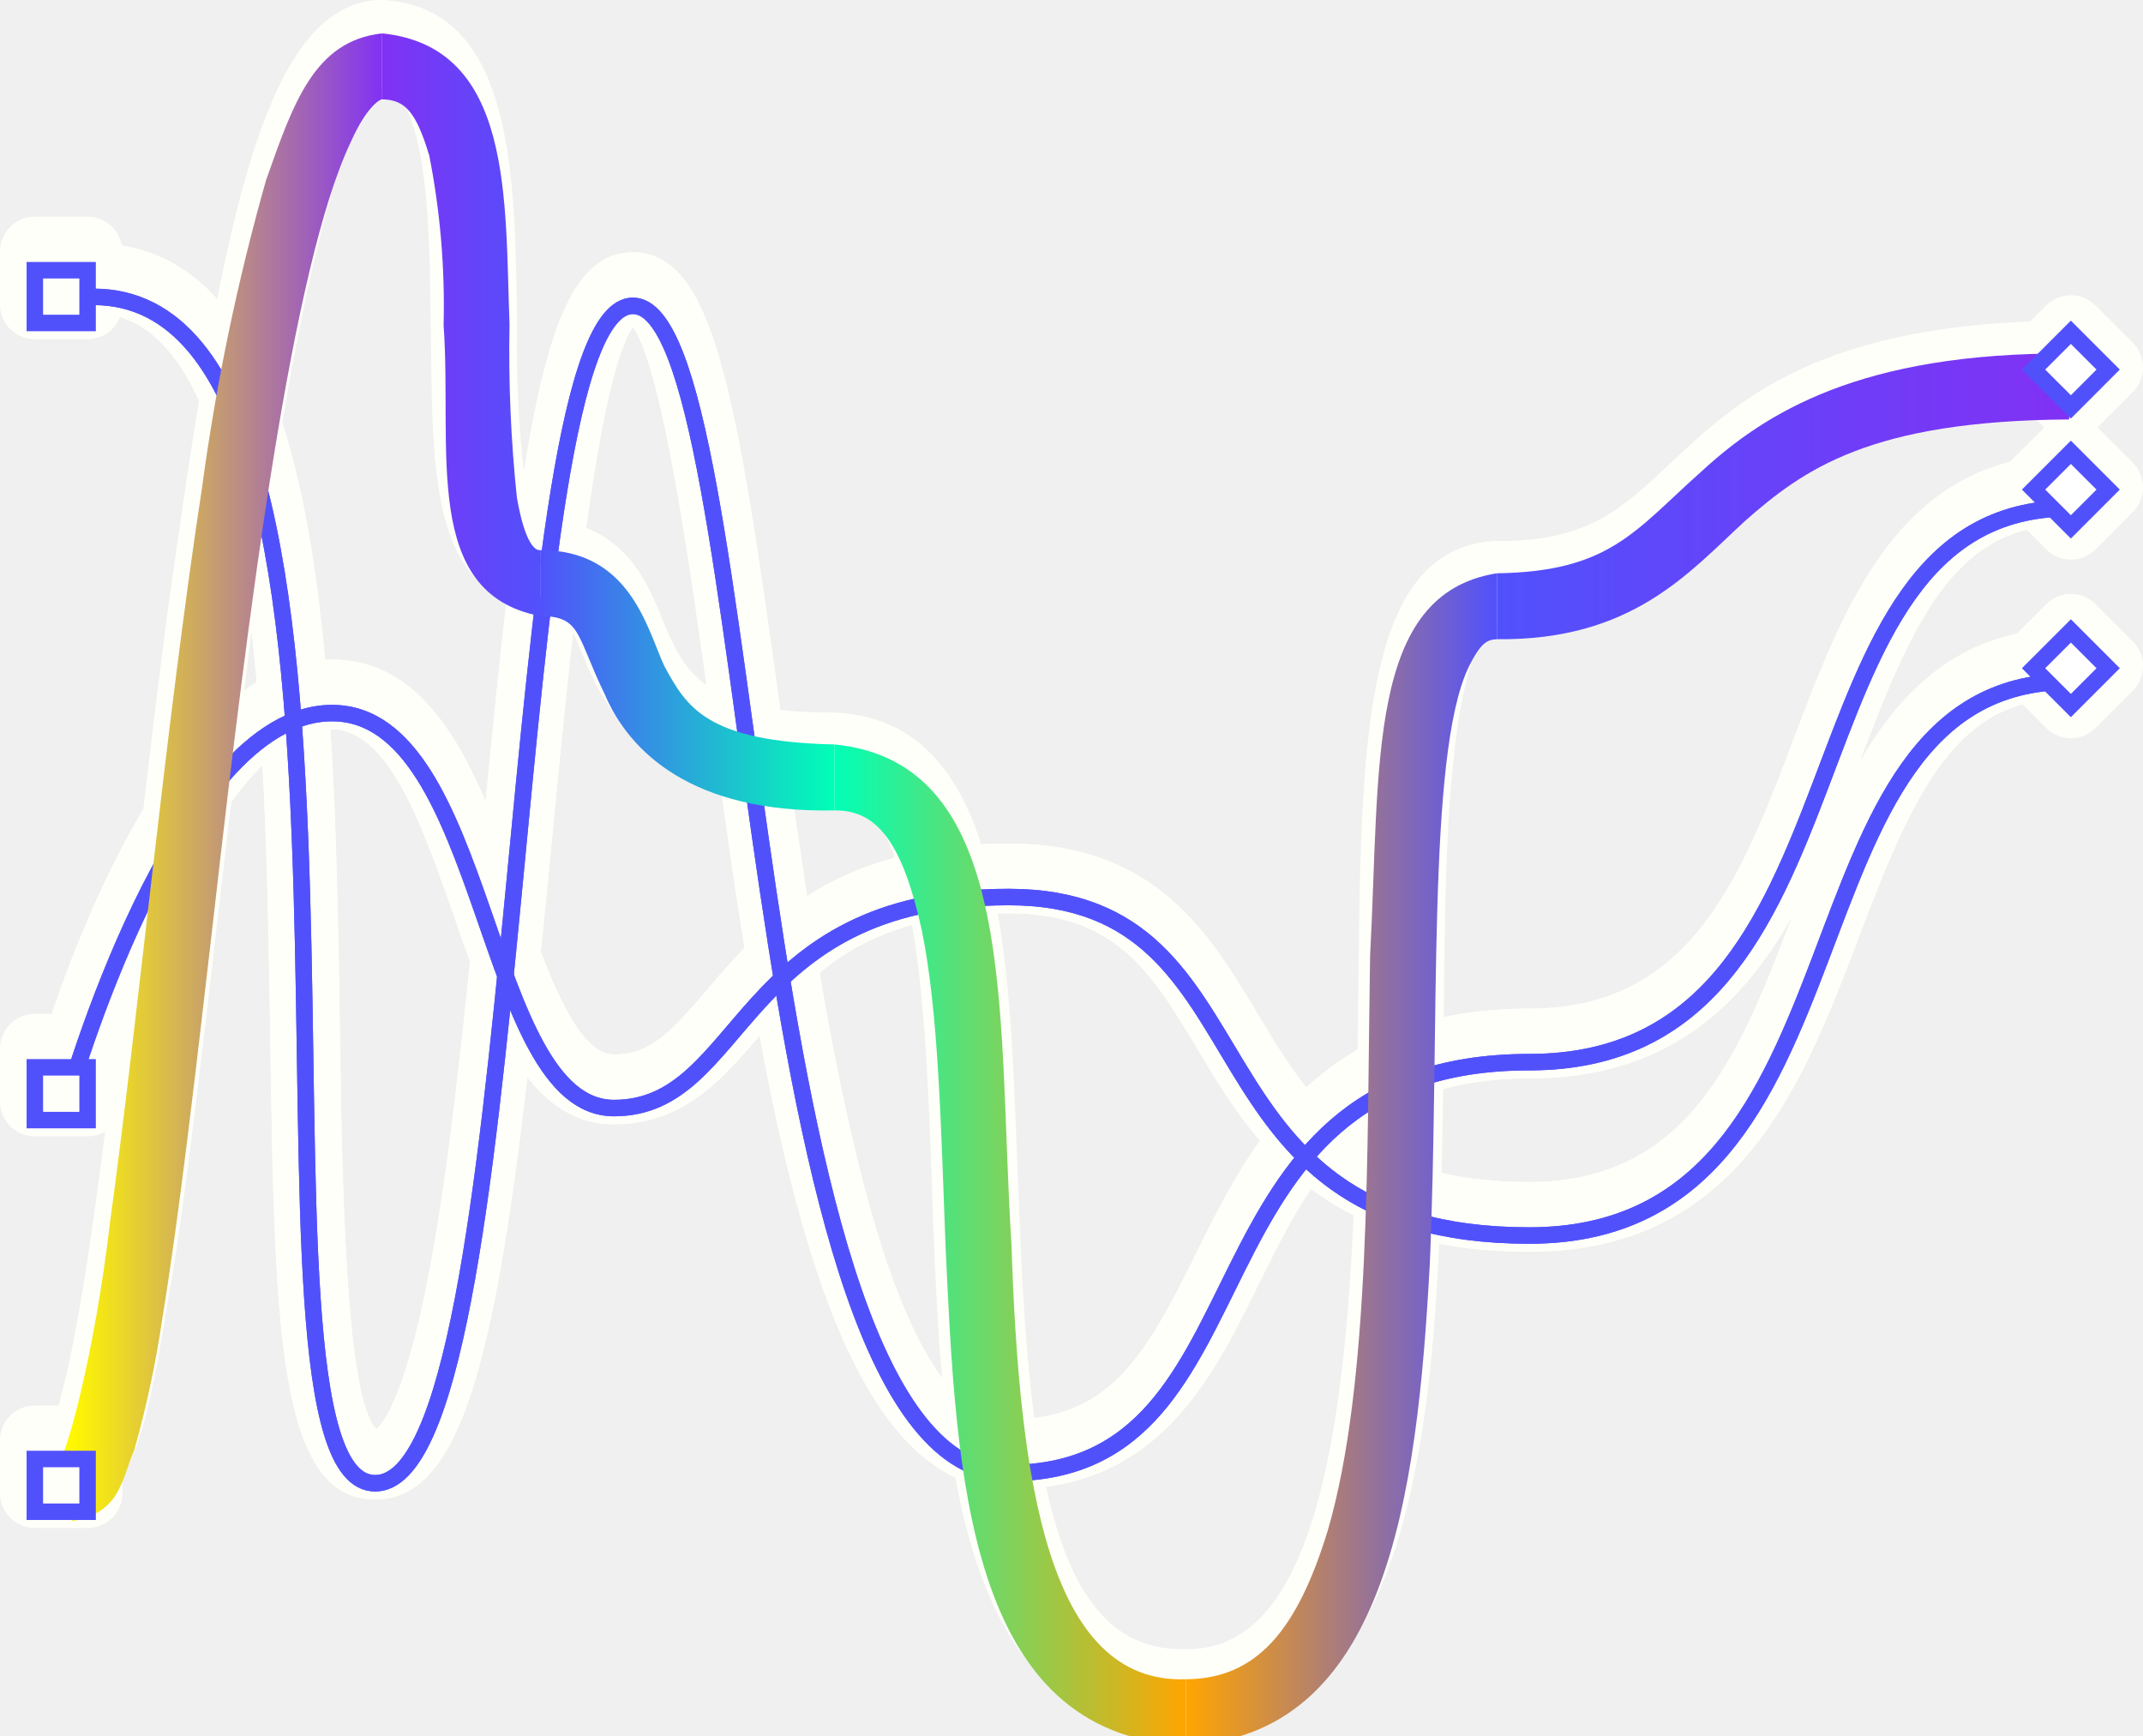
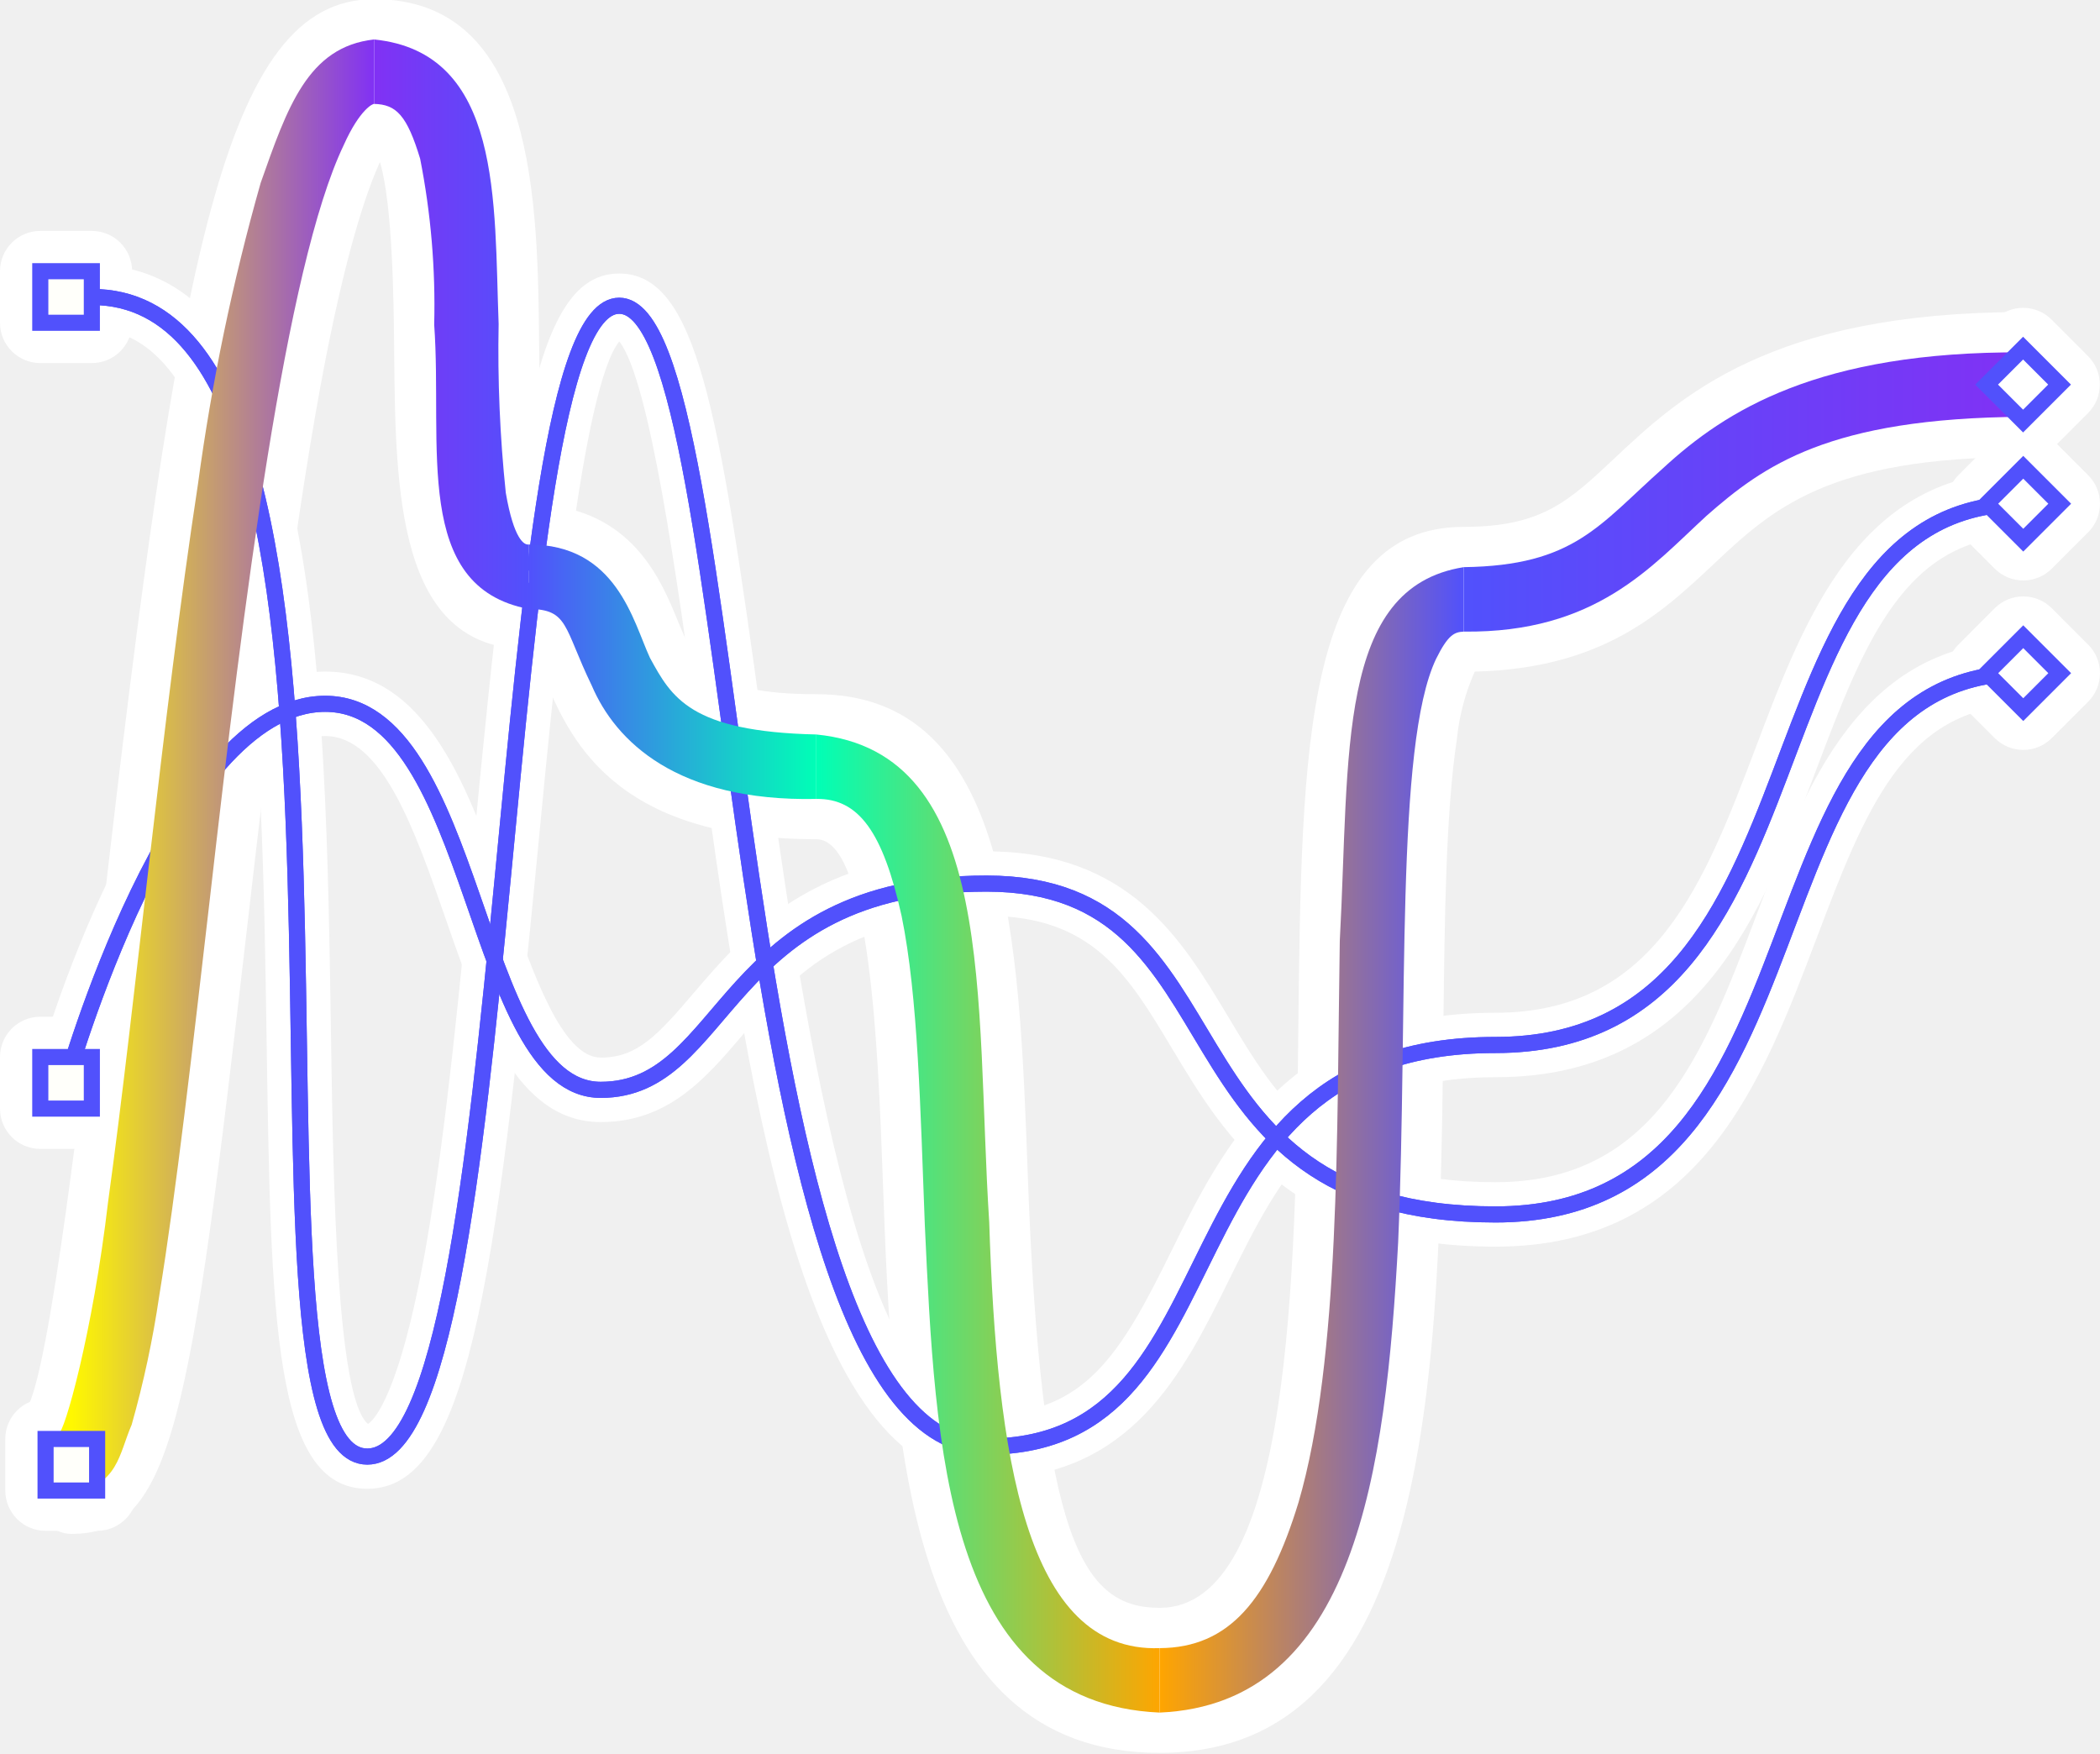
- <svg xmlns="http://www.w3.org/2000/svg" id="Layer_1" data-name="Layer 1" viewBox="0 0 130 105.275">
+ <svg xmlns="http://www.w3.org/2000/svg" id="Layer_1" data-name="Layer 1" viewBox="0 0 130.33 108.832">
  <defs>
-     <linearGradient id="linear-gradient" x1="-284.069" y1="-704.26" x2="-283.069" y2="-704.26" gradientTransform="matrix(34.7146, 0, 0, -34.7146, 9952.157, -24417.988)" gradientUnits="userSpaceOnUse">
+     <clipPath id="clip-path">
+       <rect y="-0.051" width="130.33" height="108.934" fill="none" />
+     </clipPath>
+     <linearGradient id="linear-gradient" x1="-519.87" y1="-733.841" x2="-518.87" y2="-733.841" gradientTransform="matrix(34.7146, 0, 0, -34.7146, 18137.93, -25444.467)" gradientUnits="userSpaceOnUse">
      <stop offset="0" stop-color="#5151fc" />
      <stop offset="0.999" stop-color="#8131f4" />
      <stop offset="1" stop-color="#8131f4" />
    </linearGradient>
-     <linearGradient id="linear-gradient-2" x1="-276.997" y1="-723.286" x2="-275.997" y2="-723.286" gradientTransform="matrix(18.8728, 0, 0, -18.8728, 5299.637, -13580.122)" gradientUnits="userSpaceOnUse">
+     <linearGradient id="linear-gradient-2" x1="-506.927" y1="-753.648" x2="-505.927" y2="-753.648" gradientTransform="matrix(18.8728, 0, 0, -18.8728, 9639.101, -14152.701)" gradientUnits="userSpaceOnUse">
      <stop offset="0" stop-color="orange" />
      <stop offset="0.001" stop-color="orange" />
      <stop offset="1" stop-color="#5151fc" />
    </linearGradient>
-     <linearGradient id="linear-gradient-3" x1="-278.767" y1="-718.524" x2="-277.767" y2="-718.524" gradientTransform="matrix(21.3062, 0, 0, -21.3062, 5990.088, -15233.518)" gradientUnits="userSpaceOnUse">
+     <linearGradient id="linear-gradient-3" x1="-510.166" y1="-748.691" x2="-509.166" y2="-748.691" gradientTransform="matrix(21.3062, 0, 0, -21.3062, 10920.369, -15875.819)" gradientUnits="userSpaceOnUse">
      <stop offset="0" stop-color="#00ffb6" />
      <stop offset="1" stop-color="orange" />
    </linearGradient>
-     <linearGradient id="linear-gradient-4" x1="-276.118" y1="-725.651" x2="-275.118" y2="-725.651" gradientTransform="matrix(17.8599, 0, 0, -17.8599, 4964.202, -12918.789)" gradientUnits="userSpaceOnUse">
+     <linearGradient id="linear-gradient-4" x1="-505.318" y1="-756.109" x2="-504.318" y2="-756.109" gradientTransform="matrix(17.8599, 0, 0, -17.8599, 9057.739, -13462.347)" gradientUnits="userSpaceOnUse">
      <stop offset="0" stop-color="#5151fc" />
      <stop offset="1" stop-color="#00ffb6" />
    </linearGradient>
-     <linearGradient id="linear-gradient-5" x1="-261.98" y1="-763.686" x2="-260.98" y2="-763.686" gradientTransform="matrix(9.58514, 0, 0, -9.58514, 2534.292, -7300.337)" gradientUnits="userSpaceOnUse">
+     <linearGradient id="linear-gradient-5" x1="-479.444" y1="-795.703" x2="-478.444" y2="-795.703" gradientTransform="matrix(9.58514, 0, 0, -9.58514, 4618.757, -7606.806)" gradientUnits="userSpaceOnUse">
      <stop offset="0" stop-color="#8131f4" />
      <stop offset="1" stop-color="#5151fc" />
    </linearGradient>
-     <linearGradient id="linear-gradient-6" x1="-276.928" y1="-723.471" x2="-275.928" y2="-723.471" gradientTransform="matrix(18.7897, 0, 0, -18.7897, 5207.789, -13546.649)" gradientUnits="userSpaceOnUse">
+     <linearGradient id="linear-gradient-6" x1="-506.802" y1="-753.84" x2="-505.802" y2="-753.84" gradientTransform="matrix(18.7897, 0, 0, -18.7897, 9527.076, -14116.847)" gradientUnits="userSpaceOnUse">
      <stop offset="0" stop-color="#fff800" />
      <stop offset="1" stop-color="#8131f4" />
    </linearGradient>
  </defs>
  <g id="tramaColore">
-     <g>
-       <g>
-         <path d="M22.758,90.951c-5.937,0-6.097-10.537-6.361-27.995-.282-18.555-.667-43.966-10.72-43.966a2.113,2.113,0,0,1,0-4.226c14.214,0,14.602,25.569,14.944,48.128.134,8.766.333,21.924,2.205,23.787.357-.276,1.934-1.953,3.547-11.383,1.191-6.958,2.057-15.978,2.894-24.7,2.458-25.611,3.883-35.289,9.126-35.289,4.908,0,6.289,8.513,8.943,27.765,2.363,17.138,5.934,43.035,13.853,43.035,6.09,0,8.279-3.81,11.347-10.024,3.277-6.638,7.355-14.9,20.237-14.9,9.844,0,12.881-8.019,16.096-16.51,3.032-8.006,6.468-17.079,16.661-17.079a2.112,2.112,0,1,1,0,4.225c-6.786,0-9.328,5.421-12.709,14.35-3.415,9.018-7.287,19.24-20.048,19.24-10.255,0-13.264,6.093-16.448,12.544-2.863,5.803-6.11,12.38-15.136,12.38-11.602,0-15.022-24.802-18.038-46.684-1.245-9.022-2.92-21.176-4.754-23.817-2.24,3.208-3.844,19.918-4.924,31.169-2.666,27.776-4.486,39.95-10.715,39.95" fill="#fffffa" />
-         <path d="M22.758,90.951c-5.937,0-6.097-10.537-6.361-27.995-.282-18.555-.667-43.966-10.72-43.966a2.113,2.113,0,0,1,0-4.226c14.214,0,14.602,25.569,14.944,48.128.134,8.766.333,21.924,2.205,23.787.357-.276,1.934-1.953,3.547-11.383,1.191-6.958,2.057-15.978,2.894-24.7,2.458-25.611,3.883-35.289,9.126-35.289,4.908,0,6.289,8.513,8.943,27.765,2.363,17.138,5.934,43.035,13.853,43.035,6.09,0,8.279-3.81,11.347-10.024,3.277-6.638,7.355-14.9,20.237-14.9,9.844,0,12.881-8.019,16.096-16.51,3.032-8.006,6.468-17.079,16.661-17.079a2.112,2.112,0,1,1,0,4.225c-6.786,0-9.328,5.421-12.709,14.35-3.415,9.018-7.287,19.24-20.048,19.24-10.255,0-13.264,6.093-16.448,12.544-2.863,5.803-6.11,12.38-15.136,12.38-11.602,0-15.022-24.802-18.038-46.684-1.245-9.022-2.92-21.176-4.754-23.817-2.24,3.208-3.844,19.918-4.924,31.169-2.666,27.776-4.486,39.95-10.715,39.95" fill="#fffffa" />
-         <path d="M92.773,75.925c-12.767,0-16.863-6.837-20.153-12.33-2.746-4.582-4.915-8.201-11.431-8.201-8.784,0-11.977,3.744-15.062,7.366-2.276,2.671-4.629,5.433-8.878,5.433-5.323,0-7.551-6.414-9.706-12.615-1.848-5.316-3.943-11.341-7.401-11.341-5.749,0-11.676,13.499-14.06,22.006a2.113,2.113,0,0,1-4.07-1.138c.719-2.569,7.332-25.094,18.13-25.094,6.464,0,9.082,7.533,11.392,14.18,1.593,4.582,3.398,9.776,5.715,9.776,2.195,0,3.452-1.354,5.662-3.946,3.182-3.738,7.543-8.853,18.278-8.853,8.91,0,12.175,5.447,15.055,10.255,3.167,5.284,6.157,10.276,16.529,10.276,9.845,0,12.882-8.019,16.097-16.511,3.031-8.005,6.467-17.078,16.661-17.078a2.112,2.112,0,1,1,0,4.225c-6.786,0-9.328,5.421-12.71,14.35-3.414,9.018-7.286,19.24-20.048,19.24" fill="#fffffa" />
-         <path d="M92.773,75.925c-12.767,0-16.863-6.837-20.153-12.33-2.746-4.582-4.915-8.201-11.431-8.201-8.784,0-11.977,3.744-15.062,7.366-2.276,2.671-4.629,5.433-8.878,5.433-5.323,0-7.551-6.414-9.706-12.615-1.848-5.316-3.943-11.341-7.401-11.341-5.749,0-11.676,13.499-14.06,22.006a2.113,2.113,0,0,1-4.07-1.138c.719-2.569,7.332-25.094,18.13-25.094,6.464,0,9.082,7.533,11.392,14.18,1.593,4.582,3.398,9.776,5.715,9.776,2.195,0,3.452-1.354,5.662-3.946,3.182-3.738,7.543-8.853,18.278-8.853,8.91,0,12.175,5.447,15.055,10.255,3.167,5.284,6.157,10.276,16.529,10.276,9.845,0,12.882-8.019,16.097-16.511,3.031-8.005,6.467-17.078,16.661-17.078a2.112,2.112,0,1,1,0,4.225c-6.786,0-9.328,5.421-12.71,14.35-3.414,9.018-7.286,19.24-20.048,19.24" fill="#fffffa" />
-         <path d="M2.113,13.147h3.199a2.114,2.114,0,0,1,2.114,2.114v3.2a2.112,2.112,0,0,1-2.112,2.112H2.113a2.112,2.112,0,0,1-2.112-2.112v-3.202A2.112,2.112,0,0,1,2.113,13.147Z" fill="#fffffa" />
-         <path d="M2.113,61.497h3.199a2.114,2.114,0,0,1,2.114,2.114v3.201a2.112,2.112,0,0,1-2.112,2.112H2.113a2.112,2.112,0,0,1-2.112-2.112v-3.203a2.112,2.112,0,0,1,2.112-2.112Z" fill="#fffffa" />
-         <path d="M2.113,85.254h3.199a2.114,2.114,0,0,1,2.114,2.114v3.2a2.112,2.112,0,0,1-2.112,2.112H2.113a2.112,2.112,0,0,1-2.112-2.112v-3.202A2.112,2.112,0,0,1,2.113,85.254Z" fill="#fffffa" />
-         <path d="M71.808,105.275c-13.922-.18-14.656-17.948-15.191-30.922l-.037-1.099c-.383-11.624-.817-24.798-5.872-24.798l-.143.004c-11.675-.067-13.938-5.605-15.435-9.268-.964-2.357-1.22-2.563-2.102-2.563-.09,0-.183.003-.281.01-.052.005-.104.007-.157.007-.052,0-.102-.002-.153-.006-6.11-.443-6.196-7.928-6.281-15.166-.012-1.022-.024-2.058-.051-3.091-.018-3.284-.069-13.142-3.084-13.142h-.033c-1.711,1.239-5.359,11.115-8.664,40.882-.388,3.237-.76,6.456-1.124,9.603-.86,7.437-1.672,14.461-2.515,20.191l-.352,2.111c-1.379,8.317-2.138,12.898-5.779,13.594a2.114,2.114,0,0,1-2.509-2.076v-1.017a2.112,2.112,0,0,1,.814-1.666l.023-.019a7.352,7.352,0,0,0,.815-2.153c1.512-5.514,2.865-17.206,4.298-29.585.672-5.818,1.369-11.835,2.128-17.675,3.197-22.916,5.645-36.859,12.693-37.425.056-.005.218-.007.242-.006,7.958.275,8.141,10.256,8.288,18.277l.016,1.556a68.456,68.456,0,0,0,.423,8.882,6.027,6.027,0,0,0,.835,2.689c.033.001.066.002.097.004,5.051.304,6.43,3.647,7.436,6.088,1.265,3.071,2.359,5.723,10.128,5.723l.192-.001c10.204.316,10.717,13.776,11.213,26.793.053,1.368.104,2.745.168,4.119.601,15.999,2.454,25.904,9.819,25.904l.348.001c6.684,0,9.84-9.573,10.227-31.04.095-3.024.126-6.036.156-8.95.153-14.913.273-26.692,8.2-27.226.047-.004.162-.006.171-.006l.286.002c5.257,0,7.352-1.969,10.25-4.694,4.087-3.843,9.173-8.625,24.214-8.665h.005a2.113,2.113,0,0,1,2.113,2.113v1.016a2.113,2.113,0,0,1-2.113,2.113h-.186c-12.71,0-16.582,3.637-20.326,7.156-3.193,3-6.495,6.103-14.245,6.201l-.127-.002c-.377,0-1.836,1.381-2.483,8.135-.49,4.529-.541,10.24-.593,16.286-.175,19.887-.372,42.428-15.683,42.8-.017.001-.034.001-.052.001Z" fill="#fffffa" />
-         <path d="M125.624,33.942a2.103,2.103,0,0,1-1.493-.619l-2.263-2.263a2.112,2.112,0,0,1,0-2.987l2.263-2.264a2.114,2.114,0,0,1,2.987,0l2.264,2.264a2.111,2.111,0,0,1,0,2.987l-2.264,2.263a2.105,2.105,0,0,1-1.494.619" fill="#fffffa" />
-         <path d="M125.624,44.778a2.106,2.106,0,0,1-1.493-.618l-2.263-2.263a2.112,2.112,0,0,1,0-2.987l2.263-2.264a2.111,2.111,0,0,1,2.987,0l2.264,2.264a2.111,2.111,0,0,1,0,2.987l-2.264,2.263a2.108,2.108,0,0,1-1.494.618" fill="#fffffa" />
-         <path d="M125.624,26.663a2.11,2.11,0,0,1-1.493-.619l-2.263-2.264a2.112,2.112,0,0,1,0-2.987l2.263-2.263a2.114,2.114,0,0,1,2.987,0l2.264,2.263a2.111,2.111,0,0,1,0,2.987l-2.264,2.264a2.112,2.112,0,0,1-1.494.619" fill="#fffffa" />
-         <path d="M5.677,18.007c20.413,0,7.574,71.962,17.081,71.962s7.649-71.418,15.635-71.418c7.985,0,6.255,70.8,22.796,70.8,16.542,0,9.909-24.924,31.584-24.924s14.505-33.591,32.758-33.591" fill="none" stroke="#5151fc" stroke-miterlimit="10" />
-         <path d="M5.677,18.007c20.413,0,7.574,71.962,17.081,71.962s7.649-71.418,15.635-71.418c7.985,0,6.255,70.8,22.796,70.8,16.542,0,9.909-24.924,31.584-24.924s14.505-33.591,32.758-33.591" fill="none" stroke="#5151fc" stroke-miterlimit="10" />
-         <path d="M4.047,66.804s6.588-23.55,16.095-23.55,9.12,23.957,17.106,23.957,7.4-12.8,23.941-12.8c16.542,0,9.909,20.532,31.584,20.532,21.674,0,14.504-33.59,32.757-33.59" fill="none" stroke="#5151fc" stroke-miterlimit="10" />
-         <path d="M4.047,66.804s6.588-23.55,16.095-23.55,9.12,23.957,17.106,23.957,7.4-12.8,23.941-12.8c16.542,0,9.909,20.532,31.584,20.532,21.674,0,14.504-33.59,32.757-33.59" fill="none" stroke="#5151fc" stroke-miterlimit="10" />
-         <path d="M4.158,90.168c5.998,0,7.89-86.418,18.828-86.418,10.486,0,1.618,31.405,9.605,31.405,7.985,0,1.353,11.815,17.895,11.815,16.541,0-.326,56.814,21.35,56.814,22.268,0,6.185-67.22,18.91-67.22,15.111,0,9.956-13.357,34.785-13.357" fill="none" stroke="#fffffa" stroke-miterlimit="10" />
-         <path d="M4.158,90.168c5.998,0,7.89-86.418,18.828-86.418,10.486,0,1.618,31.405,9.605,31.405,7.985,0,1.353,11.815,17.895,11.815,16.541,0-.326,56.814,21.35,56.814,22.268,0,6.185-67.22,18.91-67.22,15.111,0,9.956-13.357,34.785-13.357" fill="none" stroke="#fffffa" stroke-miterlimit="10" stroke-width="2.113" />
-         <path d="M90.805,36.773c15.08,0,9.936-13.33,34.715-13.33" fill="none" stroke="#fff" stroke-width="0.75" />
-         <path d="M71.932,103.857c22.225,0,6.174-67.084,18.873-67.084" fill="none" stroke="#fff" stroke-width="0.75" />
-         <path d="M50.626,47.157c16.508,0-.326,56.7,21.306,56.7" fill="none" stroke="#fff" stroke-width="0.75" />
-         <path d="M32.766,35.367c7.97,0,1.352,11.79,17.86,11.79" fill="none" stroke="#fff" stroke-width="0.75" />
-         <path d="M23.181,4.025c10.466,0,1.615,31.342,9.585,31.342" fill="none" stroke="#fff" stroke-width="0.75" />
-         <path d="M4.391,90.269c5.985,0,7.874-86.243,18.79-86.243" fill="none" stroke="#fff" stroke-width="0.75" />
-         <path d="M90.805,34.773c6.868-.092,8.395-2.612,12.381-6.15,3.859-3.559,9.636-7.251,22.334-7.18v4c-12.081.071-16.122,3.045-19.655,6.15-3.406,3.127-6.847,7.272-15.06,7.18v-4Z" fill="url(#linear-gradient)" />
-         <path d="M71.932,101.857c4.318-.019,6.772-2.997,8.618-9.038,2.606-8.92,2.368-23.031,2.563-34.856.623-11.598-.221-21.93,7.692-23.19v4c-.572.029-.967.178-1.719,1.699-2.544,5.357-1.728,21.699-2.351,36.194-.768,14.263-2.677,28.663-14.802,29.191v-4Z" fill="url(#linear-gradient-2)" />
-         <path d="M50.626,45.157c11.278,1.107,9.842,16.486,10.73,30.271.469,14.501,2.242,26.731,10.576,26.429v4C58.623,105.276,58.008,89.435,57.359,75.586c-.275-7.108-.413-14.154-1.442-19.171-1.152-5.201-2.66-7.298-5.292-7.258v-4Z" fill="url(#linear-gradient-3)" />
-         <path d="M32.766,33.367c5.471-.016,6.484,4.771,7.534,7.034,1.339,2.447,2.488,4.581,10.326,4.756v4c-8.67.175-12.466-3.587-13.937-7.034-1.76-3.632-1.424-4.739-3.923-4.756v-4Z" fill="url(#linear-gradient-4)" />
-         <path d="M23.181,2.025c7.981.81,7.439,10.13,7.728,17.648a84.714,84.714,0,0,0,.445,10.491c.503,2.909,1.15,3.24,1.412,3.203v4c-7.237-1.377-5.319-10.135-5.856-17.648a47.014,47.014,0,0,0-.872-10.292c-.817-2.696-1.485-3.371-2.857-3.402v-4Z" fill="url(#linear-gradient-5)" />
-         <path d="M4.391,88.269v1.148L3.595,88.541a1.221,1.221,0,0,1,.796-.273v1.148L3.595,88.541c.349.033,2.13-6.282,3.074-14.365,1.708-12.379,3.359-30,5.583-44.577a134.092,134.092,0,0,1,3.888-18.672c1.65-4.672,2.925-8.452,7.041-8.902v4c-.061-.025-.886.323-1.886,2.556-3.616,7.558-6.206,28.34-8.315,46.838-1.075,9.286-2.071,18.065-3.138,24.596a62.577,62.577,0,0,1-1.708,7.979c-.801,1.843-.82,3.732-3.743,4.273l0-4Z" fill="url(#linear-gradient-6)" />
-         <rect x="2.113" y="16.391" width="3.201" height="3.2" fill="#fffffa" />
-         <rect x="2.113" y="16.391" width="3.201" height="3.2" fill="none" stroke="#5151fc" stroke-miterlimit="10" />
-         <rect x="2.113" y="64.741" width="3.201" height="3.2" fill="#fffffa" />
-         <rect x="2.113" y="64.741" width="3.201" height="3.2" fill="none" stroke="#5151fc" stroke-miterlimit="10" />
-         <rect x="2.113" y="88.497" width="3.201" height="3.2" fill="#fffffa" />
-         <rect x="2.113" y="88.497" width="3.201" height="3.2" fill="none" stroke="#5151fc" stroke-miterlimit="10" />
-         <rect x="124.024" y="28.097" width="3.2" height="3.2" transform="translate(15.79526 97.52755) rotate(-45)" fill="#fff" />
-         <rect x="124.024" y="28.097" width="3.2" height="3.2" transform="translate(15.79526 97.52755) rotate(-45)" fill="none" stroke="#5151fc" stroke-miterlimit="10" />
-         <rect x="124.024" y="38.933" width="3.2" height="3.2" transform="translate(8.13312 100.7013) rotate(-45)" fill="#fff" />
-         <rect x="124.024" y="38.933" width="3.2" height="3.2" transform="translate(8.13312 100.7013) rotate(-45)" fill="none" stroke="#5151fc" stroke-miterlimit="10" />
-         <rect x="124.023" y="20.817" width="3.201" height="3.201" transform="translate(20.95892 95.4187) rotate(-45.01275)" fill="#fff" />
-         <rect x="124.023" y="20.817" width="3.201" height="3.201" transform="translate(20.95892 95.4187) rotate(-45.01275)" fill="none" stroke="#5151fc" stroke-miterlimit="10" />
+     <g clip-path="url(#clip-path)">
+       <g clip-path="url(#clip-path)">
+         <path d="M22.795,92.393c-5.826,0-5.985-10.496-6.249-27.885-.282-18.601-.669-44.077-10.832-44.077v-4c14.102,0,14.49,25.51,14.831,48.017.136,8.91.339,22.318,2.294,23.922.29-.18,1.967-1.582,3.646-11.291,1.21-6.991,2.085-16.105,2.931-24.918,2.451-25.537,3.863-35.186,9.014-35.186,4.814,0,6.186,8.482,8.832,27.668,2.368,17.176,5.947,43.132,13.964,43.132,6.157,0,8.362-3.833,11.449-10.088,3.263-6.61,7.323-14.836,20.135-14.836,9.922,0,12.971-8.056,16.202-16.585,3.018-7.971,6.439-17.006,16.555-17.006v4c-7.353,0-9.884,6.684-12.815,14.423-3.402,8.984-7.259,19.168-19.942,19.168-10.326,0-13.348,6.123-16.548,12.606-2.85,5.774-6.08,12.318-15.036,12.318-11.503,0-14.916-24.749-17.927-46.585-1.268-9.196-2.982-21.626-4.866-24.001-2.302,2.884-3.938,19.923-5.034,31.353-2.661,27.708-4.467,39.851-10.604,39.851" fill="#fff" />
+         <path d="M92.81,77.366c-12.701,0-16.78-6.806-20.057-12.274-2.764-4.614-4.947-8.257-11.527-8.257-8.836,0-12.189,3.935-15.148,7.407-2.259,2.651-4.595,5.393-8.792,5.393-5.242,0-7.457-6.375-9.6-12.54-1.951-5.614-3.969-11.417-7.507-11.417-5.812,0-11.775,13.548-14.169,22.088l-3.851-1.078c.715-2.559,7.305-25.01,18.02-25.01,6.383,0,8.987,7.493,11.285,14.103,1.605,4.619,3.424,9.854,5.822,9.854,2.246,0,3.515-1.368,5.748-3.988,3.169-3.718,7.508-8.812,18.192-8.812,8.846,0,12.094,5.419,14.958,10.2,3.184,5.312,6.19,10.331,16.626,10.331,9.922,0,12.972-8.056,16.202-16.584,3.019-7.972,6.44-17.006,16.556-17.006v4c-7.354,0-9.885,6.684-12.816,14.423-3.402,8.984-7.258,19.167-19.942,19.167" fill="#fff" />
+         <path d="M125.557,19.367c-15.704,0-21.31,5.269-25.403,9.116-2.798,2.628-4.487,4.214-9.312,4.214-9.916,0-10.069,13.697-10.264,31.045-.169,15.209-.403,36.039-8.609,36.039-4.779,0-7.357-4.157-8.184-26.879-.534-14.661-1.084-29.821-13.122-29.821-6.727,0-7.493-1.863-8.653-4.684-.951-2.31-2.67-6.469-7.965-7.037-.511-2.097-.565-7.689-.583-9.684-.083-9.169-.195-21.727-10.244-21.727-9.351,0-12.178,16.403-16.834,56.678-1.238,10.708-3.311,28.63-4.742,30.817a2,2,0,0,0,.355,2.805,2.067,2.067,0,0,0,.431.256v2.687a2,2,0,0,0,2,2c6.316,0,7.385-7.167,10.898-37.545,1.293-11.187,2.759-23.868,4.556-33.644,1.509-8.212,2.864-12.131,3.7-13.948.796,2.678.855,8.796.88,11.705.079,8.686.168,18.531,8.341,18.531.082,0,.148.001.199.004.203.358.52,1.127.685,1.528,1.579,3.837,4.221,10.258,16.976,10.258,3.358,0,3.839,13.237,4.127,21.148.577,15.84,1.293,35.552,17.179,35.552,17.106,0,17.373-23.874,17.609-44.94.077-6.895.149-13.407.84-17.985a13.65,13.65,0,0,1,1.107-4.177c7.906-.19,11.565-3.606,14.794-6.639,3.65-3.432,7.098-6.673,19.238-6.673a2.001,2.001,0,0,0,2-2v-5a2.001,2.001,0,0,0-2-2" fill="#fff" />
+         <rect y="14.331" width="8.2" height="8.2" rx="2.5" fill="#fff" />
+         <rect y="63.098" width="8.2" height="8.201" rx="2.5" fill="#fff" />
+         <rect x="0.328" y="86.801" width="8.2" height="8.2" rx="2.5" fill="#fff" />
+         <path d="M125.567,36.024a2.508,2.508,0,0,1-1.769-.732l-2.262-2.264a2.499,2.499,0,0,1,.001-3.535l2.262-2.263a2.501,2.501,0,0,1,3.536,0l2.262,2.263a2.499,2.499,0,0,1,.001,3.535l-2.262,2.264a2.508,2.508,0,0,1-1.769.732" fill="#fff" />
+         <path d="M125.567,46.539a2.494,2.494,0,0,1-1.768-.732l-2.262-2.263a2.499,2.499,0,0,1-.001-3.535l2.262-2.264a2.504,2.504,0,0,1,3.538,0l2.262,2.264a2.499,2.499,0,0,1-.001,3.535l-2.262,2.263a2.494,2.494,0,0,1-1.768.732" fill="#fff" />
+         <path d="M125.557,28.63a2.497,2.497,0,0,1-1.768-.731l-2.263-2.263a2.499,2.499,0,0,1,0-3.536l2.263-2.264a2.502,2.502,0,0,1,3.537,0l2.262,2.264a2.499,2.499,0,0,1-.001,3.535l-2.262,2.263a2.494,2.494,0,0,1-1.768.732" fill="#fff" />
+       </g>
+       <g clip-path="url(#clip-path)">
+         <path d="M5.714,18.431c20.413,0,7.574,71.962,17.081,71.962s7.649-71.418,15.635-71.418c7.985,0,6.255,70.8,22.796,70.8,16.542,0,9.909-24.924,31.584-24.924s14.505-33.591,32.758-33.591" fill="none" stroke="#5151fc" stroke-miterlimit="10" />
+         <path d="M5.714,18.431c20.413,0,7.574,71.962,17.081,71.962s7.649-71.418,15.635-71.418c7.985,0,6.255,70.8,22.796,70.8,16.542,0,9.909-24.924,31.584-24.924s14.505-33.591,32.758-33.591" fill="none" stroke="#5151fc" stroke-miterlimit="10" />
+         <path d="M4.084,67.228s6.588-23.55,16.095-23.55,9.12,23.957,17.106,23.957,7.4-12.8,23.941-12.8c16.542,0,9.909,20.532,31.584,20.532,21.674,0,14.504-33.59,32.757-33.59" fill="none" stroke="#5151fc" stroke-miterlimit="10" />
+         <path d="M4.084,67.228s6.588-23.55,16.095-23.55,9.12,23.957,17.106,23.957,7.4-12.8,23.941-12.8c16.542,0,9.909,20.532,31.584,20.532,21.674,0,14.504-33.59,32.757-33.59" fill="none" stroke="#5151fc" stroke-miterlimit="10" />
+         <path d="M90.842,37.197c15.08,0,9.936-13.33,34.715-13.33" fill="none" stroke="#fff" stroke-width="0.75" />
+         <path d="M71.969,104.281c22.225,0,6.174-67.084,18.873-67.084" fill="none" stroke="#fff" stroke-width="0.75" />
+         <path d="M50.663,47.581c16.508,0-.326,56.7,21.306,56.7" fill="none" stroke="#fff" stroke-width="0.75" />
+         <path d="M32.803,35.791c7.97,0,1.352,11.79,17.86,11.79" fill="none" stroke="#fff" stroke-width="0.75" />
+         <path d="M23.218,4.449c10.466,0,1.615,31.342,9.585,31.342" fill="none" stroke="#fff" stroke-width="0.75" />
+         <path d="M4.428,90.692c5.985,0,7.874-86.243,18.79-86.243" fill="none" stroke="#fff" stroke-width="0.75" />
+         <path d="M90.842,35.197c6.868-.092,8.395-2.612,12.381-6.15,3.859-3.559,9.636-7.251,22.334-7.18v4c-12.081.071-16.122,3.045-19.655,6.15-3.406,3.127-6.847,7.272-15.06,7.18v-4Z" fill="url(#linear-gradient)" />
+         <path d="M71.969,102.281c4.318-.019,6.772-2.997,8.618-9.038C83.193,84.323,82.955,70.213,83.15,58.387c.623-11.598-.221-21.93,7.692-23.19v4c-.572.029-.967.178-1.719,1.699-2.544,5.357-1.728,21.699-2.351,36.194-.768,14.263-2.677,28.663-14.802,29.191v-4Z" fill="url(#linear-gradient-2)" />
+         <path d="M50.663,45.581C61.942,46.688,60.505,62.067,61.393,75.852c.469,14.501,2.242,26.731,10.576,26.429v4h0c-13.309-.581-13.924-16.422-14.573-30.271-.275-7.108-.413-14.154-1.442-19.171-1.152-5.201-2.66-7.298-5.292-7.258v-4Z" fill="url(#linear-gradient-3)" />
+         <path d="M32.803,33.791c5.471-.016,6.484,4.771,7.534,7.034,1.339,2.447,2.488,4.581,10.326,4.756v4c-8.67.175-12.466-3.587-13.937-7.034-1.76-3.632-1.424-4.739-3.923-4.756v-4Z" fill="url(#linear-gradient-4)" />
+         <path d="M23.218,2.449c7.981.81,7.439,10.13,7.728,17.648a84.715,84.715,0,0,0,.445,10.491c.503,2.909,1.15,3.24,1.412,3.203v4c-7.237-1.377-5.319-10.135-5.856-17.648a47.015,47.015,0,0,0-.872-10.292c-.817-2.696-1.485-3.371-2.857-3.402v-4Z" fill="url(#linear-gradient-5)" />
+         <path d="M4.428,88.692v1.148l-.796-.875a1.221,1.221,0,0,1,.796-.273v1.148l-.796-.875c.349.033,2.13-6.282,3.074-14.365,1.708-12.379,3.359-30,5.583-44.577a134.092,134.092,0,0,1,3.888-18.672c1.65-4.672,2.925-8.452,7.041-8.902v4c-.061-.025-.886.323-1.886,2.556C17.716,16.563,15.126,37.346,13.017,55.844c-1.075,9.286-2.071,18.065-3.138,24.596a62.577,62.577,0,0,1-1.708,7.979c-.801,1.843-.82,3.732-3.743,4.273l0-4Z" fill="url(#linear-gradient-6)" />
+         <rect x="2.5" y="16.831" width="3.2" height="3.2" fill="#fffffa" />
+         <rect x="2.5" y="16.831" width="3.2" height="3.2" fill="none" stroke="#5151fc" stroke-miterlimit="10" />
+         <rect x="2.5" y="65.598" width="3.2" height="3.201" fill="#fffffa" />
+         <rect x="2.5" y="65.598" width="3.2" height="3.201" fill="none" stroke="#5151fc" stroke-miterlimit="10" />
+         <rect x="2.828" y="89.301" width="3.2" height="3.2" fill="#fffffa" />
+         <rect x="2.828" y="89.301" width="3.2" height="3.2" fill="none" stroke="#5151fc" stroke-miterlimit="10" />
+         <rect x="123.967" y="29.66" width="3.2" height="3.2" transform="translate(14.67366 97.94545) rotate(-45)" fill="#fff" />
+         <rect x="123.967" y="29.66" width="3.2" height="3.2" transform="translate(14.67366 97.94545) rotate(-45)" fill="none" stroke="#5151fc" stroke-miterlimit="10" />
+         <rect x="123.967" y="40.176" width="3.2" height="3.2" transform="translate(7.25083 101.0519) rotate(-45.01275)" fill="#fff" />
+         <rect x="123.967" y="40.176" width="3.2" height="3.2" transform="translate(7.25083 101.0519) rotate(-45.01275)" fill="none" stroke="#5151fc" stroke-miterlimit="10" />
+         <rect x="123.956" y="22.267" width="3.201" height="3.201" transform="translate(19.89809 95.77235) rotate(-45)" fill="#fff" />
+         <rect x="123.956" y="22.267" width="3.201" height="3.201" transform="translate(19.89809 95.77235) rotate(-45)" fill="none" stroke="#5151fc" stroke-miterlimit="10" />
      </g>
    </g>
  </g>
</svg>
